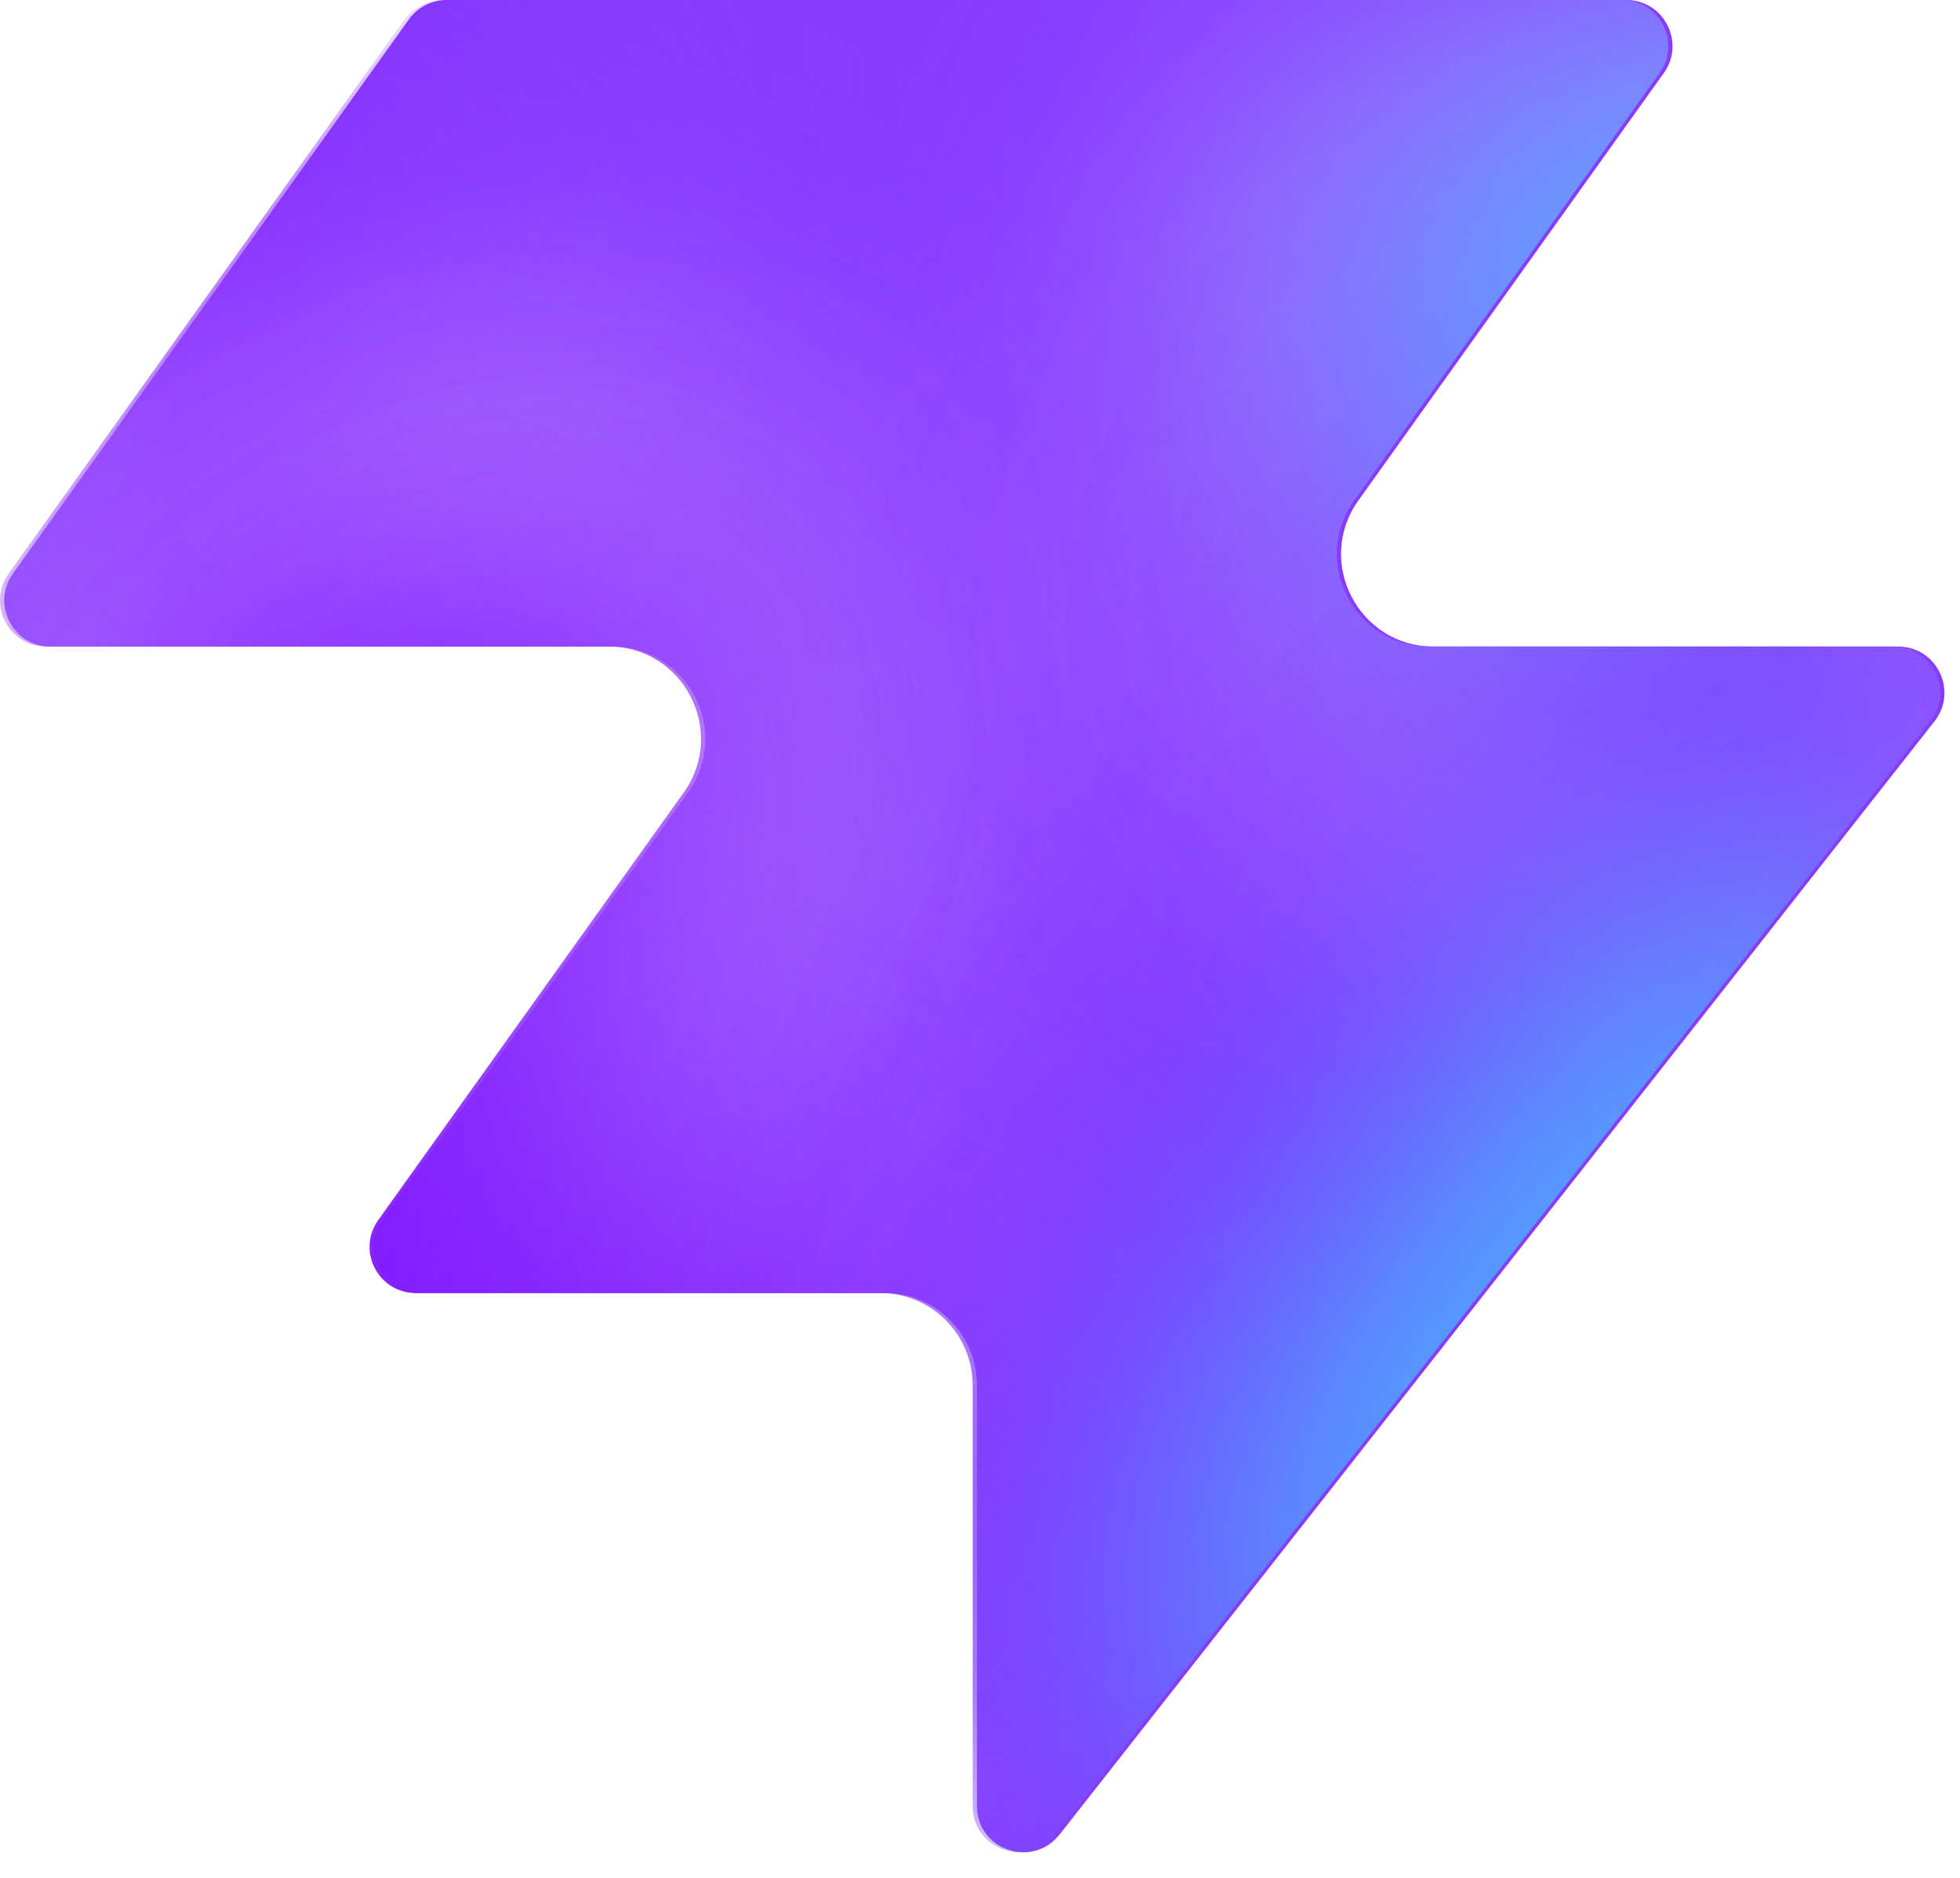
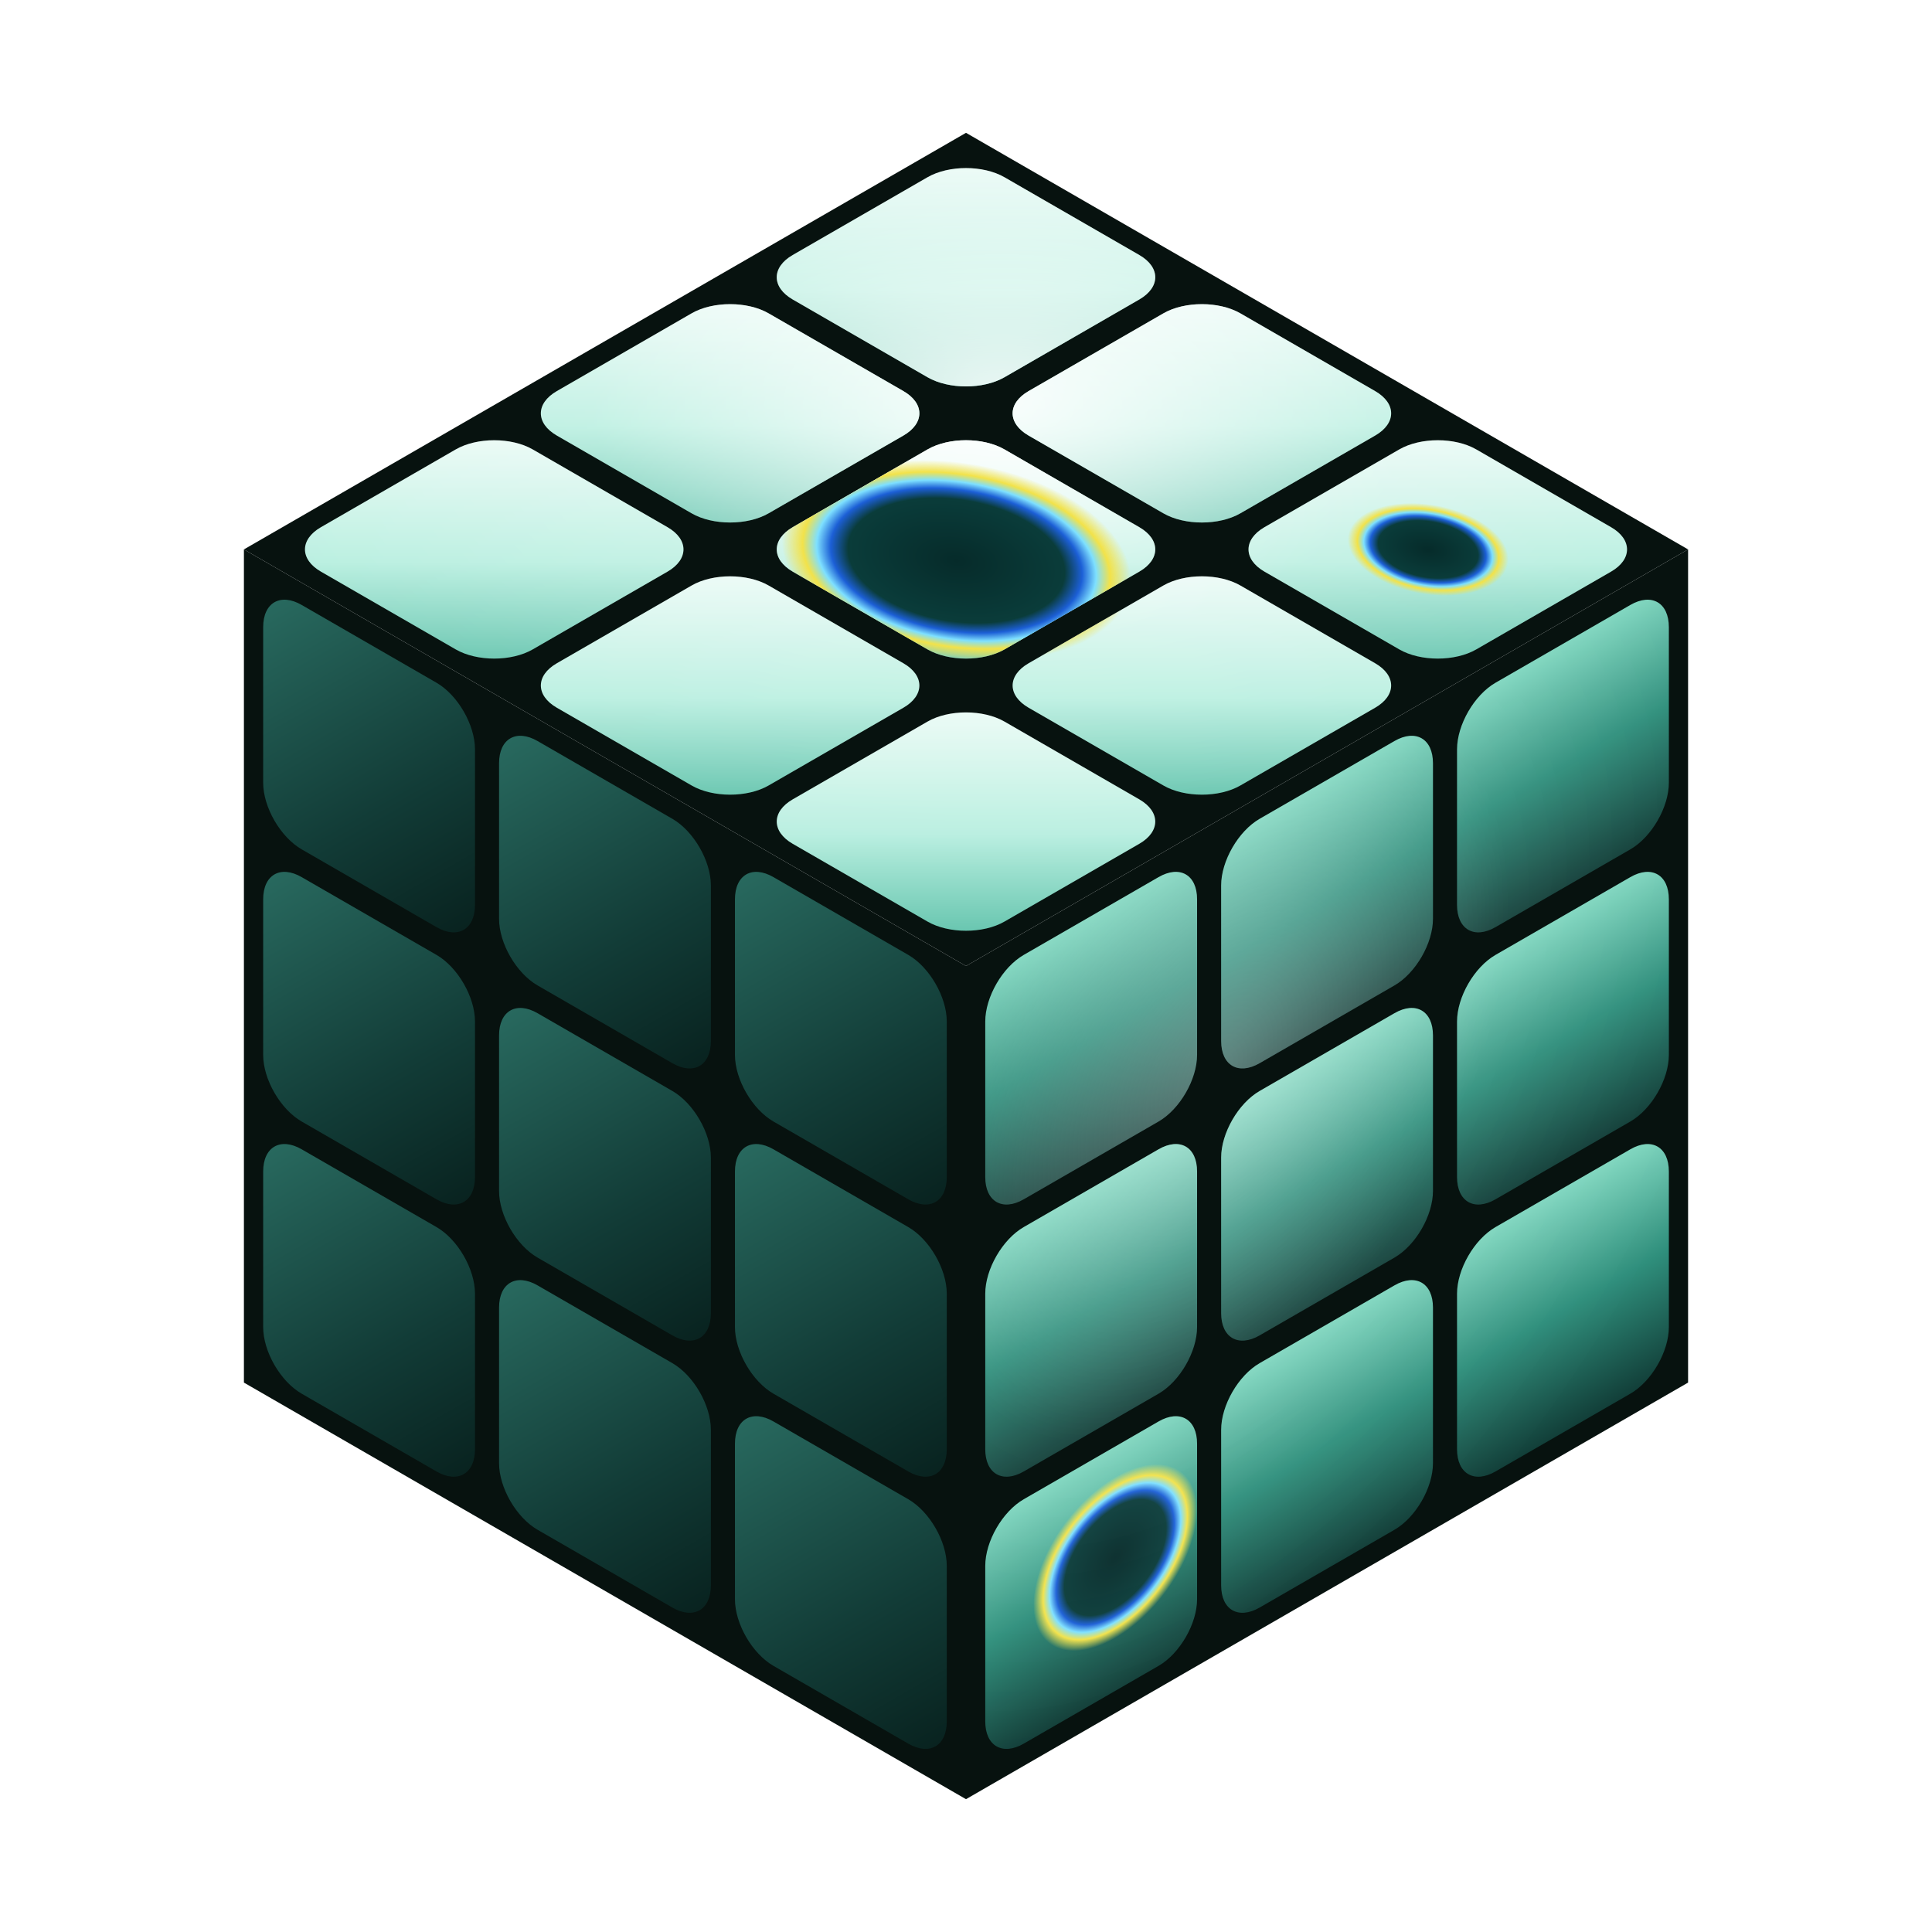
- <svg xmlns="http://www.w3.org/2000/svg" width="48" height="46" fill="none" viewBox="0 0 48 46">
-   <path fill="#863bff" d="M25.946 44.938c-.664.845-2.021.375-2.021-.698V33.937a2.26 2.26 0 0 0-2.262-2.262H10.287c-.92 0-1.456-1.04-.92-1.788l7.48-10.471c1.07-1.497 0-3.578-1.842-3.578H1.237c-.92 0-1.456-1.04-.92-1.788L10.013.474c.214-.297.556-.474.92-.474h28.894c.92 0 1.456 1.04.92 1.788l-7.48 10.471c-1.07 1.498 0 3.579 1.842 3.579h11.377c.943 0 1.473 1.088.89 1.83L25.947 44.94z" style="fill:#863bff;fill:color(display-p3 .525 .23 1);fill-opacity:1" />
-   <mask id="a" width="48" height="46" x="0" y="0" maskUnits="userSpaceOnUse" style="mask-type:alpha">
-     <path fill="#000" d="M25.842 44.938c-.664.844-2.021.375-2.021-.698V33.937a2.26 2.26 0 0 0-2.262-2.262H10.183c-.92 0-1.456-1.04-.92-1.788l7.48-10.471c1.07-1.498 0-3.579-1.842-3.579H1.133c-.92 0-1.456-1.04-.92-1.787L9.91.473c.214-.297.556-.474.92-.474h28.894c.92 0 1.456 1.04.92 1.788l-7.48 10.471c-1.07 1.498 0 3.578 1.842 3.578h11.377c.943 0 1.473 1.088.89 1.832L25.843 44.94z" style="fill:#000;fill-opacity:1" />
-   </mask>
-   <g mask="url(#a)">
-     <g filter="url(#b)">
-       <ellipse cx="5.508" cy="14.704" fill="#ede6ff" rx="5.508" ry="14.704" style="fill:#ede6ff;fill:color(display-p3 .927 .903 1);fill-opacity:1" transform="matrix(.00324 1 1 -.00324 -4.47 31.516)" />
+ <svg xmlns="http://www.w3.org/2000/svg" viewBox="0 0 64 64" width="64" height="64">
+   <defs>
+     <linearGradient id="top" x1="0" y1="0" x2="1" y2="1">
+       <stop offset="0" stop-color="#eefbf7" />
+       <stop offset="0.55" stop-color="#b9efe0" />
+       <stop offset="1" stop-color="#5fc1aa" />
+     </linearGradient>
+     <linearGradient id="right" x1="0" y1="0" x2="0" y2="1">
+       <stop offset="0" stop-color="#7fd6bf" />
+       <stop offset="0.5" stop-color="#2f8f7c" />
+       <stop offset="1" stop-color="#123f39" />
+     </linearGradient>
+     <linearGradient id="left" x1="0" y1="0" x2="1" y2="1">
+       <stop offset="0" stop-color="#2a6d62" />
+       <stop offset="0.6" stop-color="#123c37" />
+       <stop offset="1" stop-color="#071f1c" />
+     </linearGradient>
+     <radialGradient id="pool" cx="0.35" cy="0.3" r="0.8">
+       <stop offset="0" stop-color="#ffffff" stop-opacity="0.9" />
+       <stop offset="0.5" stop-color="#ffffff" stop-opacity="0.15" />
+       <stop offset="1" stop-color="#ffffff" stop-opacity="0" />
+     </radialGradient>
+     <radialGradient id="blob" cx="0.5" cy="0.5" r="0.5">
+       <stop offset="0" stop-color="#062b2a" />
+       <stop offset="0.62" stop-color="#0a3c3a" />
+       <stop offset="0.72" stop-color="#1c5fd6" />
+       <stop offset="0.8" stop-color="#7ee0ff" />
+       <stop offset="0.88" stop-color="#f2e24a" />
+       <stop offset="1" stop-color="#f2e24a" stop-opacity="0" />
+     </radialGradient>
+     <g id="plates">
+       <rect x="0.8" y="0.8" width="8.8" height="8.8" rx="1.6" />
+       <rect x="10.6" y="0.8" width="8.8" height="8.8" rx="1.6" />
+       <rect x="20.4" y="0.8" width="8.8" height="8.8" rx="1.6" />
+       <rect x="0.8" y="10.6" width="8.8" height="8.8" rx="1.6" />
+       <rect x="10.6" y="10.6" width="8.8" height="8.8" rx="1.6" />
+       <rect x="20.4" y="10.6" width="8.8" height="8.8" rx="1.6" />
+       <rect x="0.8" y="20.4" width="8.8" height="8.8" rx="1.6" />
+       <rect x="10.6" y="20.4" width="8.8" height="8.8" rx="1.6" />
+       <rect x="20.4" y="20.4" width="8.8" height="8.8" rx="1.6" />
    </g>
-     <g filter="url(#c)">
-       <ellipse cx="10.399" cy="29.851" fill="#ede6ff" rx="10.399" ry="29.851" style="fill:#ede6ff;fill:color(display-p3 .927 .903 1);fill-opacity:1" transform="matrix(.00324 1 1 -.00324 -39.328 7.883)" />
+     <clipPath id="clipTop">
+       <rect x="0.8" y="0.8" width="8.8" height="8.8" rx="1.6" />
+       <rect x="10.6" y="0.8" width="8.8" height="8.8" rx="1.6" />
+       <rect x="20.4" y="0.8" width="8.8" height="8.8" rx="1.6" />
+       <rect x="0.8" y="10.6" width="8.8" height="8.8" rx="1.6" />
+       <rect x="10.6" y="10.6" width="8.8" height="8.8" rx="1.6" />
+       <rect x="20.4" y="10.6" width="8.8" height="8.8" rx="1.6" />
+       <rect x="0.8" y="20.4" width="8.8" height="8.8" rx="1.6" />
+       <rect x="10.6" y="20.4" width="8.8" height="8.8" rx="1.6" />
+       <rect x="20.4" y="20.4" width="8.8" height="8.8" rx="1.6" />
+     </clipPath>
+     <clipPath id="clipRight">
+       <rect x="0.8" y="0.8" width="8.8" height="8.8" rx="1.6" />
+       <rect x="10.6" y="0.8" width="8.8" height="8.8" rx="1.6" />
+       <rect x="20.4" y="0.8" width="8.8" height="8.8" rx="1.6" />
+       <rect x="0.8" y="10.6" width="8.8" height="8.8" rx="1.6" />
+       <rect x="10.6" y="10.6" width="8.8" height="8.8" rx="1.6" />
+       <rect x="20.4" y="10.6" width="8.8" height="8.8" rx="1.6" />
+       <rect x="0.8" y="20.4" width="8.8" height="8.8" rx="1.6" />
+       <rect x="10.6" y="20.4" width="8.8" height="8.8" rx="1.6" />
+       <rect x="20.4" y="20.4" width="8.8" height="8.8" rx="1.6" />
+     </clipPath>
+   </defs>
+   <g transform="translate(32 32) scale(0.92) translate(-32 -38)">
+     <g transform="translate(32 8)">
+       <path d="M0 0 L26 15 L0 30 L-26 15 Z" fill="#07120f" />
+       <path d="M-26 15 L0 30 L0 60 L-26 45 Z" fill="#07120f" />
+       <path d="M26 15 L0 30 L0 60 L26 45 Z" fill="#07120f" />
    </g>
-     <g filter="url(#d)">
-       <ellipse cx="5.508" cy="30.487" fill="#7e14ff" rx="5.508" ry="30.487" style="fill:#7e14ff;fill:color(display-p3 .492 .077 1);fill-opacity:1" transform="rotate(89.814 -25.913 -14.639)scale(1 -1)" />
+     <g transform="translate(32 8) matrix(0.8667 0.5 -0.8667 0.5 0 0)">
+       <use href="#plates" fill="url(#top)" />
+       <g clip-path="url(#clipTop)">
+         <rect x="0" y="0" width="30" height="30" fill="url(#pool)" />
+         <ellipse cx="15.2" cy="15.6" rx="5.6" ry="4.6" fill="url(#blob)" />
+         <ellipse cx="24.6" cy="5.4" rx="2.6" ry="2.1" fill="url(#blob)" />
+       </g>
    </g>
-     <g filter="url(#e)">
-       <ellipse cx="5.508" cy="30.599" fill="#7e14ff" rx="5.508" ry="30.599" style="fill:#7e14ff;fill:color(display-p3 .492 .077 1);fill-opacity:1" transform="rotate(89.814 -32.644 -3.334)scale(1 -1)" />
+     <g transform="translate(32 38) matrix(0.8667 -0.5 0 1 0 0)">
+       <use href="#plates" fill="url(#right)" />
+       <g clip-path="url(#clipRight)">
+         <ellipse cx="6.2" cy="24.4" rx="3.4" ry="2.9" fill="url(#blob)" />
+         <rect x="0" y="0" width="30" height="30" fill="url(#pool)" opacity="0.35" />
+       </g>
    </g>
-     <g filter="url(#f)">
-       <ellipse cx="5.508" cy="30.599" fill="#7e14ff" rx="5.508" ry="30.599" style="fill:#7e14ff;fill:color(display-p3 .492 .077 1);fill-opacity:1" transform="matrix(.00324 1 1 -.00324 -34.34 30.47)" />
-     </g>
-     <g filter="url(#g)">
-       <ellipse cx="14.072" cy="22.078" fill="#ede6ff" rx="14.072" ry="22.078" style="fill:#ede6ff;fill:color(display-p3 .927 .903 1);fill-opacity:1" transform="rotate(93.35 24.506 48.493)scale(-1 1)" />
-     </g>
-     <g filter="url(#h)">
-       <ellipse cx="3.47" cy="21.501" fill="#7e14ff" rx="3.47" ry="21.501" style="fill:#7e14ff;fill:color(display-p3 .492 .077 1);fill-opacity:1" transform="rotate(89.009 28.708 47.59)scale(-1 1)" />
-     </g>
-     <g filter="url(#i)">
-       <ellipse cx="3.47" cy="21.501" fill="#7e14ff" rx="3.47" ry="21.501" style="fill:#7e14ff;fill:color(display-p3 .492 .077 1);fill-opacity:1" transform="rotate(89.009 28.708 47.59)scale(-1 1)" />
-     </g>
-     <g filter="url(#j)">
-       <ellipse cx=".387" cy="8.972" fill="#7e14ff" rx="4.407" ry="29.108" style="fill:#7e14ff;fill:color(display-p3 .492 .077 1);fill-opacity:1" transform="rotate(39.51 .387 8.972)" />
-     </g>
-     <g filter="url(#k)">
-       <ellipse cx="47.523" cy="-6.092" fill="#7e14ff" rx="4.407" ry="29.108" style="fill:#7e14ff;fill:color(display-p3 .492 .077 1);fill-opacity:1" transform="rotate(37.892 47.523 -6.092)" />
-     </g>
-     <g filter="url(#l)">
-       <ellipse cx="41.412" cy="6.333" fill="#47bfff" rx="5.971" ry="9.665" style="fill:#47bfff;fill:color(display-p3 .28 .748 1);fill-opacity:1" transform="rotate(37.892 41.412 6.333)" />
-     </g>
-     <g filter="url(#m)">
-       <ellipse cx="-1.879" cy="38.332" fill="#7e14ff" rx="4.407" ry="29.108" style="fill:#7e14ff;fill:color(display-p3 .492 .077 1);fill-opacity:1" transform="rotate(37.892 -1.88 38.332)" />
-     </g>
-     <g filter="url(#n)">
-       <ellipse cx="-1.879" cy="38.332" fill="#7e14ff" rx="4.407" ry="29.108" style="fill:#7e14ff;fill:color(display-p3 .492 .077 1);fill-opacity:1" transform="rotate(37.892 -1.88 38.332)" />
-     </g>
-     <g filter="url(#o)">
-       <ellipse cx="35.651" cy="29.907" fill="#7e14ff" rx="4.407" ry="29.108" style="fill:#7e14ff;fill:color(display-p3 .492 .077 1);fill-opacity:1" transform="rotate(37.892 35.651 29.907)" />
-     </g>
-     <g filter="url(#p)">
-       <ellipse cx="38.418" cy="32.4" fill="#47bfff" rx="5.971" ry="15.297" style="fill:#47bfff;fill:color(display-p3 .28 .748 1);fill-opacity:1" transform="rotate(37.892 38.418 32.4)" />
+     <g transform="translate(6 23) matrix(0.8667 0.5 0 1 0 0)">
+       <use href="#plates" fill="url(#left)" />
    </g>
  </g>
-   <defs>
-     <filter id="b" width="60.045" height="41.654" x="-19.77" y="16.149" color-interpolation-filters="sRGB" filterUnits="userSpaceOnUse">
-       <feFlood flood-opacity="0" result="BackgroundImageFix" />
-       <feBlend in="SourceGraphic" in2="BackgroundImageFix" result="shape" />
-       <feGaussianBlur result="effect1_foregroundBlur_2002_17158" stdDeviation="7.659" />
-     </filter>
-     <filter id="c" width="90.34" height="51.437" x="-54.613" y="-7.533" color-interpolation-filters="sRGB" filterUnits="userSpaceOnUse">
-       <feFlood flood-opacity="0" result="BackgroundImageFix" />
-       <feBlend in="SourceGraphic" in2="BackgroundImageFix" result="shape" />
-       <feGaussianBlur result="effect1_foregroundBlur_2002_17158" stdDeviation="7.659" />
-     </filter>
-     <filter id="d" width="79.355" height="29.4" x="-49.64" y="2.03" color-interpolation-filters="sRGB" filterUnits="userSpaceOnUse">
-       <feFlood flood-opacity="0" result="BackgroundImageFix" />
-       <feBlend in="SourceGraphic" in2="BackgroundImageFix" result="shape" />
-       <feGaussianBlur result="effect1_foregroundBlur_2002_17158" stdDeviation="4.596" />
-     </filter>
-     <filter id="e" width="79.579" height="29.4" x="-45.045" y="20.029" color-interpolation-filters="sRGB" filterUnits="userSpaceOnUse">
-       <feFlood flood-opacity="0" result="BackgroundImageFix" />
-       <feBlend in="SourceGraphic" in2="BackgroundImageFix" result="shape" />
-       <feGaussianBlur result="effect1_foregroundBlur_2002_17158" stdDeviation="4.596" />
-     </filter>
-     <filter id="f" width="79.579" height="29.4" x="-43.513" y="21.178" color-interpolation-filters="sRGB" filterUnits="userSpaceOnUse">
-       <feFlood flood-opacity="0" result="BackgroundImageFix" />
-       <feBlend in="SourceGraphic" in2="BackgroundImageFix" result="shape" />
-       <feGaussianBlur result="effect1_foregroundBlur_2002_17158" stdDeviation="4.596" />
-     </filter>
-     <filter id="g" width="74.749" height="58.852" x="15.756" y="-17.901" color-interpolation-filters="sRGB" filterUnits="userSpaceOnUse">
-       <feFlood flood-opacity="0" result="BackgroundImageFix" />
-       <feBlend in="SourceGraphic" in2="BackgroundImageFix" result="shape" />
-       <feGaussianBlur result="effect1_foregroundBlur_2002_17158" stdDeviation="7.659" />
-     </filter>
-     <filter id="h" width="61.377" height="25.362" x="23.548" y="2.284" color-interpolation-filters="sRGB" filterUnits="userSpaceOnUse">
-       <feFlood flood-opacity="0" result="BackgroundImageFix" />
-       <feBlend in="SourceGraphic" in2="BackgroundImageFix" result="shape" />
-       <feGaussianBlur result="effect1_foregroundBlur_2002_17158" stdDeviation="4.596" />
-     </filter>
-     <filter id="i" width="61.377" height="25.362" x="23.548" y="2.284" color-interpolation-filters="sRGB" filterUnits="userSpaceOnUse">
-       <feFlood flood-opacity="0" result="BackgroundImageFix" />
-       <feBlend in="SourceGraphic" in2="BackgroundImageFix" result="shape" />
-       <feGaussianBlur result="effect1_foregroundBlur_2002_17158" stdDeviation="4.596" />
-     </filter>
-     <filter id="j" width="56.045" height="63.649" x="-27.636" y="-22.853" color-interpolation-filters="sRGB" filterUnits="userSpaceOnUse">
-       <feFlood flood-opacity="0" result="BackgroundImageFix" />
-       <feBlend in="SourceGraphic" in2="BackgroundImageFix" result="shape" />
-       <feGaussianBlur result="effect1_foregroundBlur_2002_17158" stdDeviation="4.596" />
-     </filter>
-     <filter id="k" width="54.814" height="64.646" x="20.116" y="-38.415" color-interpolation-filters="sRGB" filterUnits="userSpaceOnUse">
-       <feFlood flood-opacity="0" result="BackgroundImageFix" />
-       <feBlend in="SourceGraphic" in2="BackgroundImageFix" result="shape" />
-       <feGaussianBlur result="effect1_foregroundBlur_2002_17158" stdDeviation="4.596" />
-     </filter>
-     <filter id="l" width="33.541" height="35.313" x="24.641" y="-11.323" color-interpolation-filters="sRGB" filterUnits="userSpaceOnUse">
-       <feFlood flood-opacity="0" result="BackgroundImageFix" />
-       <feBlend in="SourceGraphic" in2="BackgroundImageFix" result="shape" />
-       <feGaussianBlur result="effect1_foregroundBlur_2002_17158" stdDeviation="4.596" />
-     </filter>
-     <filter id="m" width="54.814" height="64.646" x="-29.286" y="6.009" color-interpolation-filters="sRGB" filterUnits="userSpaceOnUse">
-       <feFlood flood-opacity="0" result="BackgroundImageFix" />
-       <feBlend in="SourceGraphic" in2="BackgroundImageFix" result="shape" />
-       <feGaussianBlur result="effect1_foregroundBlur_2002_17158" stdDeviation="4.596" />
-     </filter>
-     <filter id="n" width="54.814" height="64.646" x="-29.286" y="6.009" color-interpolation-filters="sRGB" filterUnits="userSpaceOnUse">
-       <feFlood flood-opacity="0" result="BackgroundImageFix" />
-       <feBlend in="SourceGraphic" in2="BackgroundImageFix" result="shape" />
-       <feGaussianBlur result="effect1_foregroundBlur_2002_17158" stdDeviation="4.596" />
-     </filter>
-     <filter id="o" width="54.814" height="64.646" x="8.244" y="-2.416" color-interpolation-filters="sRGB" filterUnits="userSpaceOnUse">
-       <feFlood flood-opacity="0" result="BackgroundImageFix" />
-       <feBlend in="SourceGraphic" in2="BackgroundImageFix" result="shape" />
-       <feGaussianBlur result="effect1_foregroundBlur_2002_17158" stdDeviation="4.596" />
-     </filter>
-     <filter id="p" width="39.409" height="43.623" x="18.713" y="10.588" color-interpolation-filters="sRGB" filterUnits="userSpaceOnUse">
-       <feFlood flood-opacity="0" result="BackgroundImageFix" />
-       <feBlend in="SourceGraphic" in2="BackgroundImageFix" result="shape" />
-       <feGaussianBlur result="effect1_foregroundBlur_2002_17158" stdDeviation="4.596" />
-     </filter>
-   </defs>
</svg>
